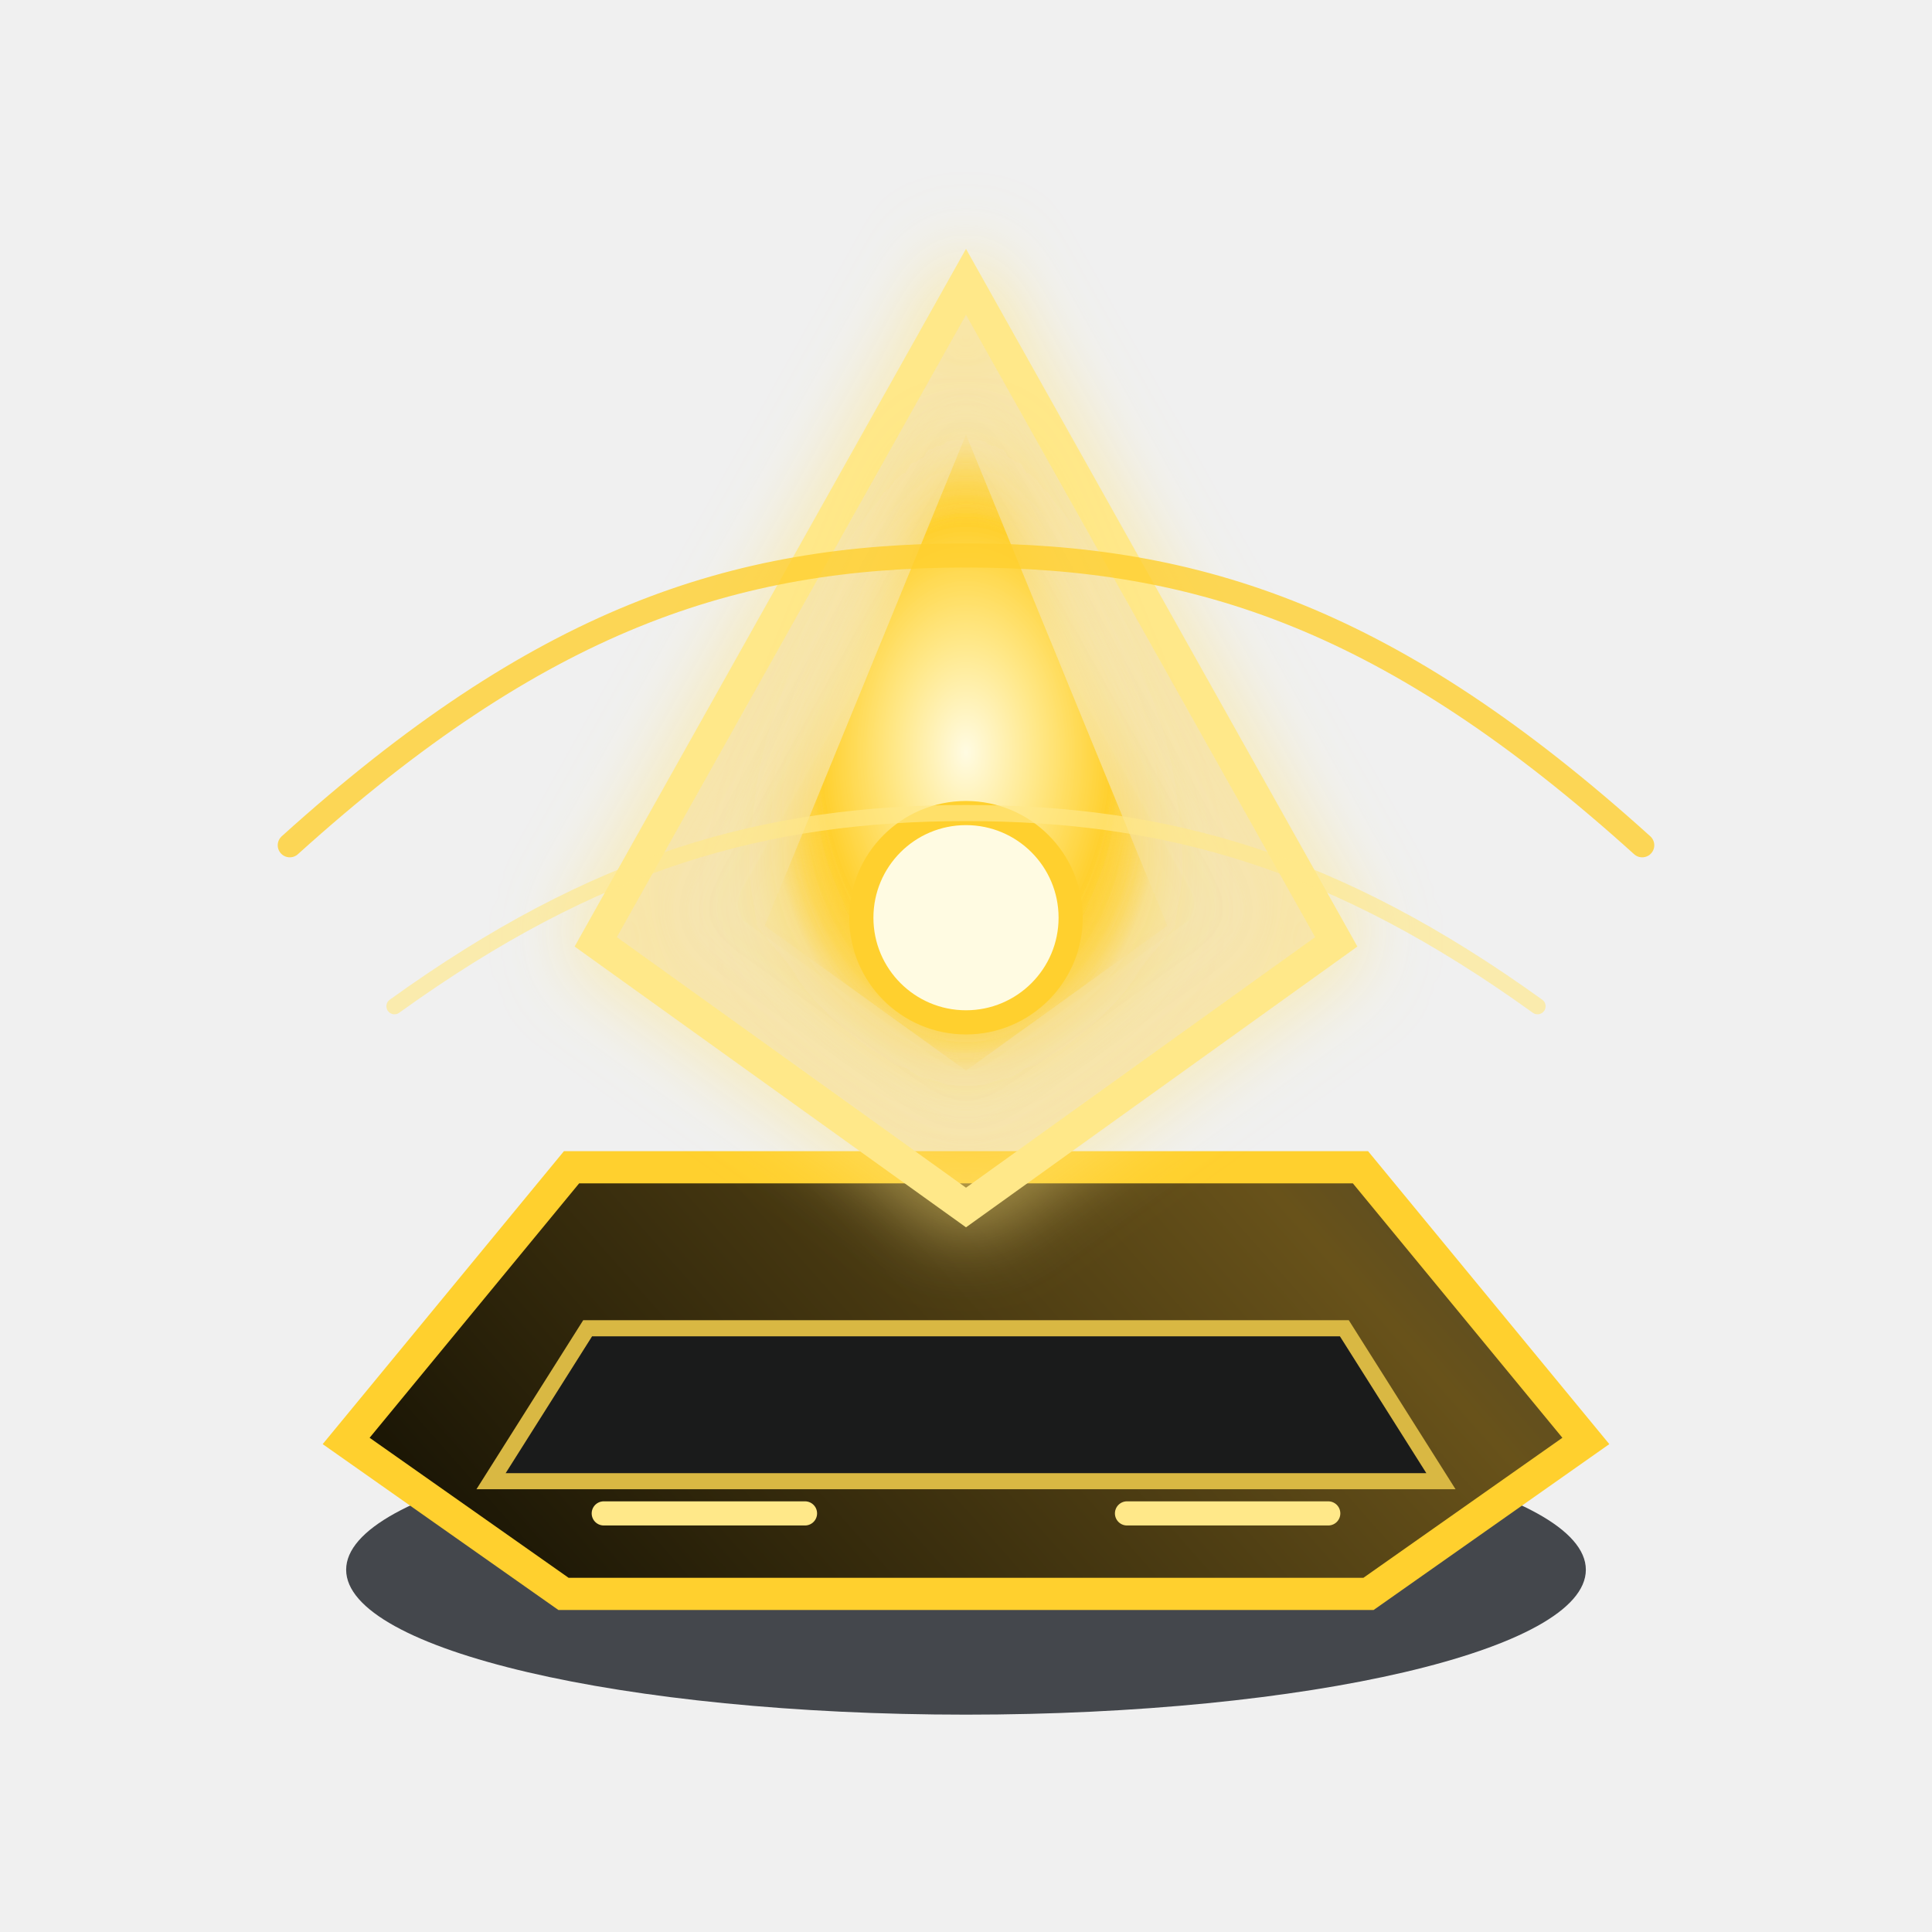
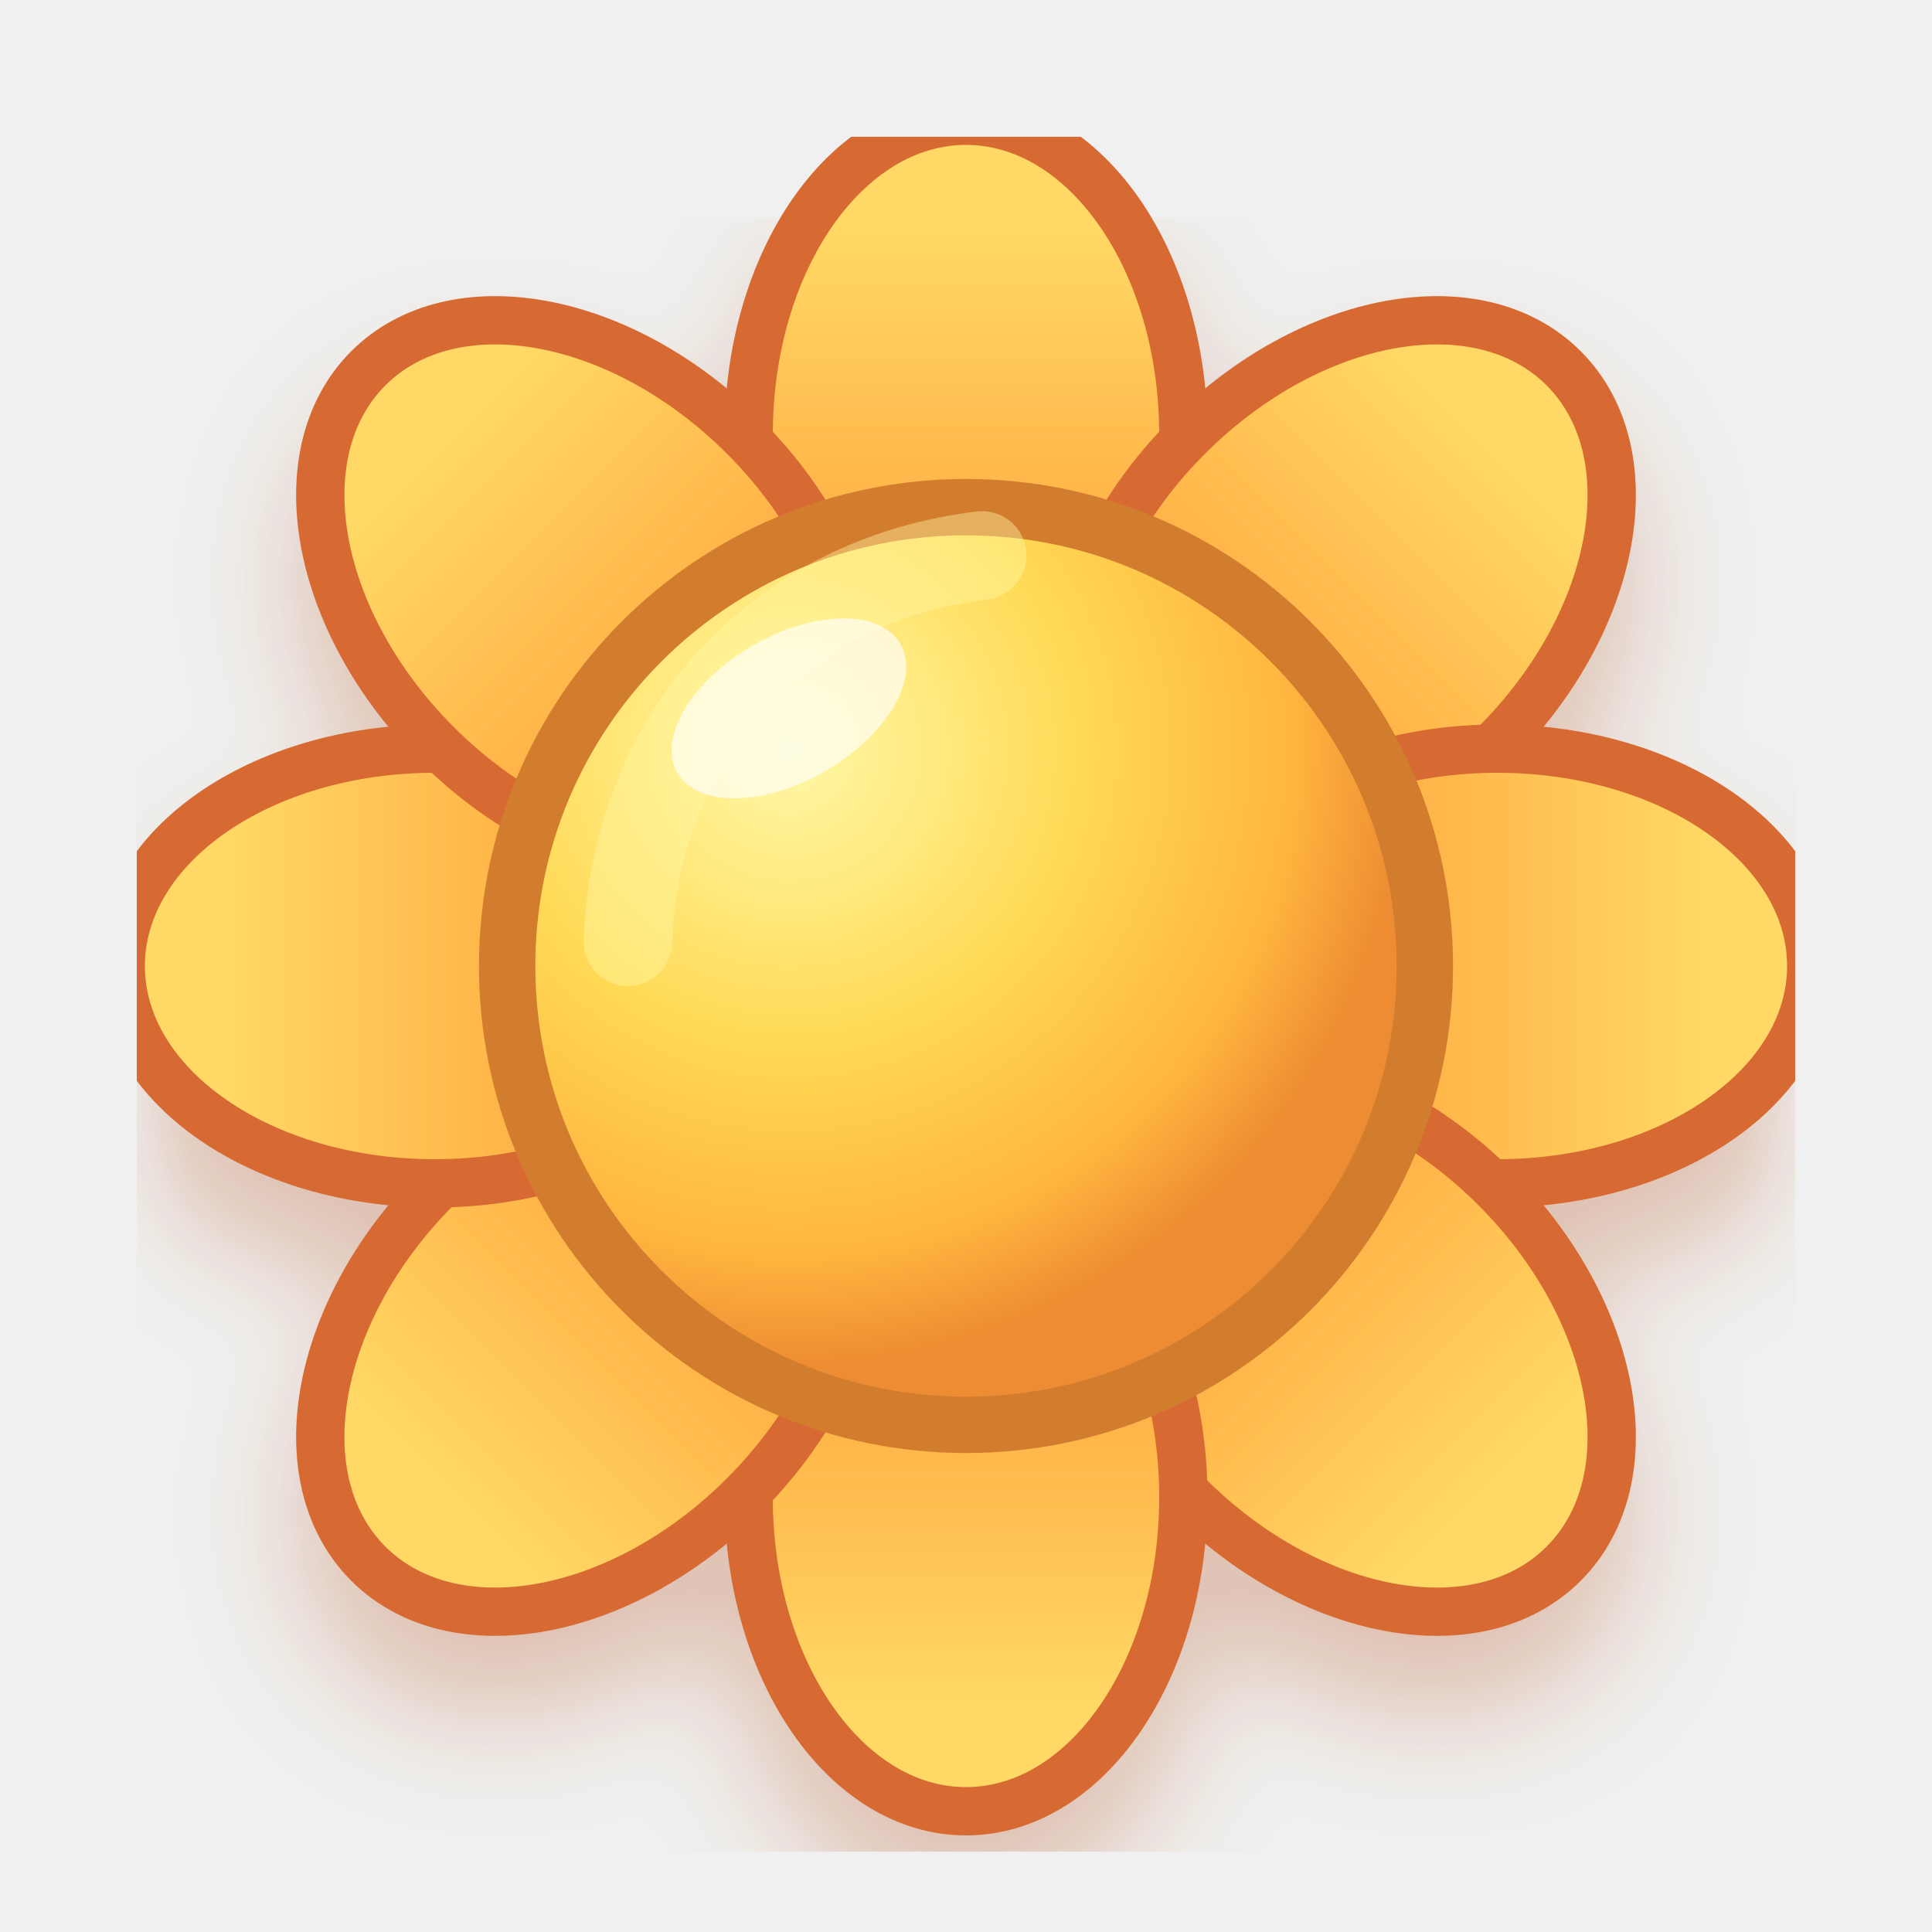
<svg xmlns="http://www.w3.org/2000/svg" viewBox="0 0 240 240" fill="none">
  <defs>
-     <linearGradient id="frame" x1="48" y1="181" x2="190" y2="55" gradientUnits="userSpaceOnUse">
-       <stop stop-color="#1b1605" />
-       <stop offset=".55" stop-color="#68521a" />
-       <stop offset="1" stop-color="#25344b" />
+     <linearGradient id="petal" x1="120" y1="28" x2="120" y2="111" gradientUnits="userSpaceOnUse">
+       <stop stop-color="#FFD865" />
+       <stop offset=".55" stop-color="#FFAA3F" />
+       <stop offset="1" stop-color="#F47A37" />
    </linearGradient>
-     <radialGradient id="gold">
-       <stop stop-color="#fffbe2" />
-       <stop offset=".35" stop-color="#ffe889" />
-       <stop offset=".72" stop-color="#ffd02e" />
-       <stop offset="1" stop-color="#ffd02e" stop-opacity=".08" />
+     <radialGradient id="core" cx="0" cy="0" r="1" gradientTransform="translate(98 93) rotate(48) scale(77)" gradientUnits="userSpaceOnUse">
+       <stop stop-color="#FFF9A8" />
+       <stop offset=".48" stop-color="#FFD955" />
+       <stop offset=".82" stop-color="#FFB53F" />
+       <stop offset="1" stop-color="#ED8C32" />
    </radialGradient>
-     <filter id="signal" x="-80%" y="-80%" width="260%" height="260%">
-       <feGaussianBlur stdDeviation="5" result="b" />
-       <feMerge>
-         <feMergeNode in="b" />
-         <feMergeNode in="SourceGraphic" />
-       </feMerge>
+     <filter id="shadow" x="17" y="17" width="206" height="213" filterUnits="userSpaceOnUse">
+       <feDropShadow dx="0" dy="10" stdDeviation="7" flood-color="#B85C28" flood-opacity=".32" />
    </filter>
  </defs>
-   <ellipse cx="120" cy="195" rx="77" ry="18" fill="#02060d" opacity=".72" />
-   <path d="m43 179 28-34h98l28 34-27 19H70l-27-19Z" fill="url(#frame)" stroke="#ffd02e" stroke-width="4" />
-   <path d="M73 165h94l12 19H61l12-19Z" fill="#1a1b1b" stroke="#d9b843" stroke-width="2" />
-   <path d="m120 35 46 82-46 33-46-33 46-82Z" fill="#ffd02e" fill-opacity=".18" stroke="#ffe889" stroke-width="4" filter="url(#signal)" />
-   <path d="m120 54 25 61-25 18-25-18 25-61Z" fill="url(#gold)" filter="url(#signal)" />
-   <circle cx="120" cy="114" r="13" fill="#fffbe2" stroke="#ffd02e" stroke-width="3" />
-   <path d="M36 105c31-28 55-36 84-36m84 36c-31-28-55-36-84-36" stroke="#ffd02e" stroke-width="3" stroke-linecap="round" opacity=".8" />
-   <path d="M49 125c25-18 46-24 71-24m71 24c-25-18-46-24-71-24" stroke="#ffe889" stroke-width="2" stroke-linecap="round" opacity=".65" />
-   <path d="M75 188h25m40 0h25" stroke="#ffe889" stroke-width="3" stroke-linecap="round" />
+   <g filter="url(#shadow)">
+     <g fill="url(#petal)" stroke="#D76A31" stroke-width="6">
+       <ellipse cx="120" cy="54" rx="27" ry="39" />
+       <ellipse cx="120" cy="54" rx="27" ry="39" transform="rotate(45 120 120)" />
+       <ellipse cx="120" cy="54" rx="27" ry="39" transform="rotate(90 120 120)" />
+       <ellipse cx="120" cy="54" rx="27" ry="39" transform="rotate(135 120 120)" />
+       <ellipse cx="120" cy="54" rx="27" ry="39" transform="rotate(180 120 120)" />
+       <ellipse cx="120" cy="54" rx="27" ry="39" transform="rotate(225 120 120)" />
+       <ellipse cx="120" cy="54" rx="27" ry="39" transform="rotate(270 120 120)" />
+       <ellipse cx="120" cy="54" rx="27" ry="39" transform="rotate(315 120 120)" />
+     </g>
+     <circle cx="120" cy="120" r="57" fill="url(#core)" stroke="#D27D2F" stroke-width="7" />
+     <path d="M78 117C79 91 97 72 122 69" stroke="#FFF7A5" stroke-width="11" stroke-linecap="round" opacity=".42" />
+     <ellipse cx="98" cy="88" rx="16" ry="9" transform="rotate(-30 98 88)" fill="white" opacity=".66" />
+   </g>
</svg>
